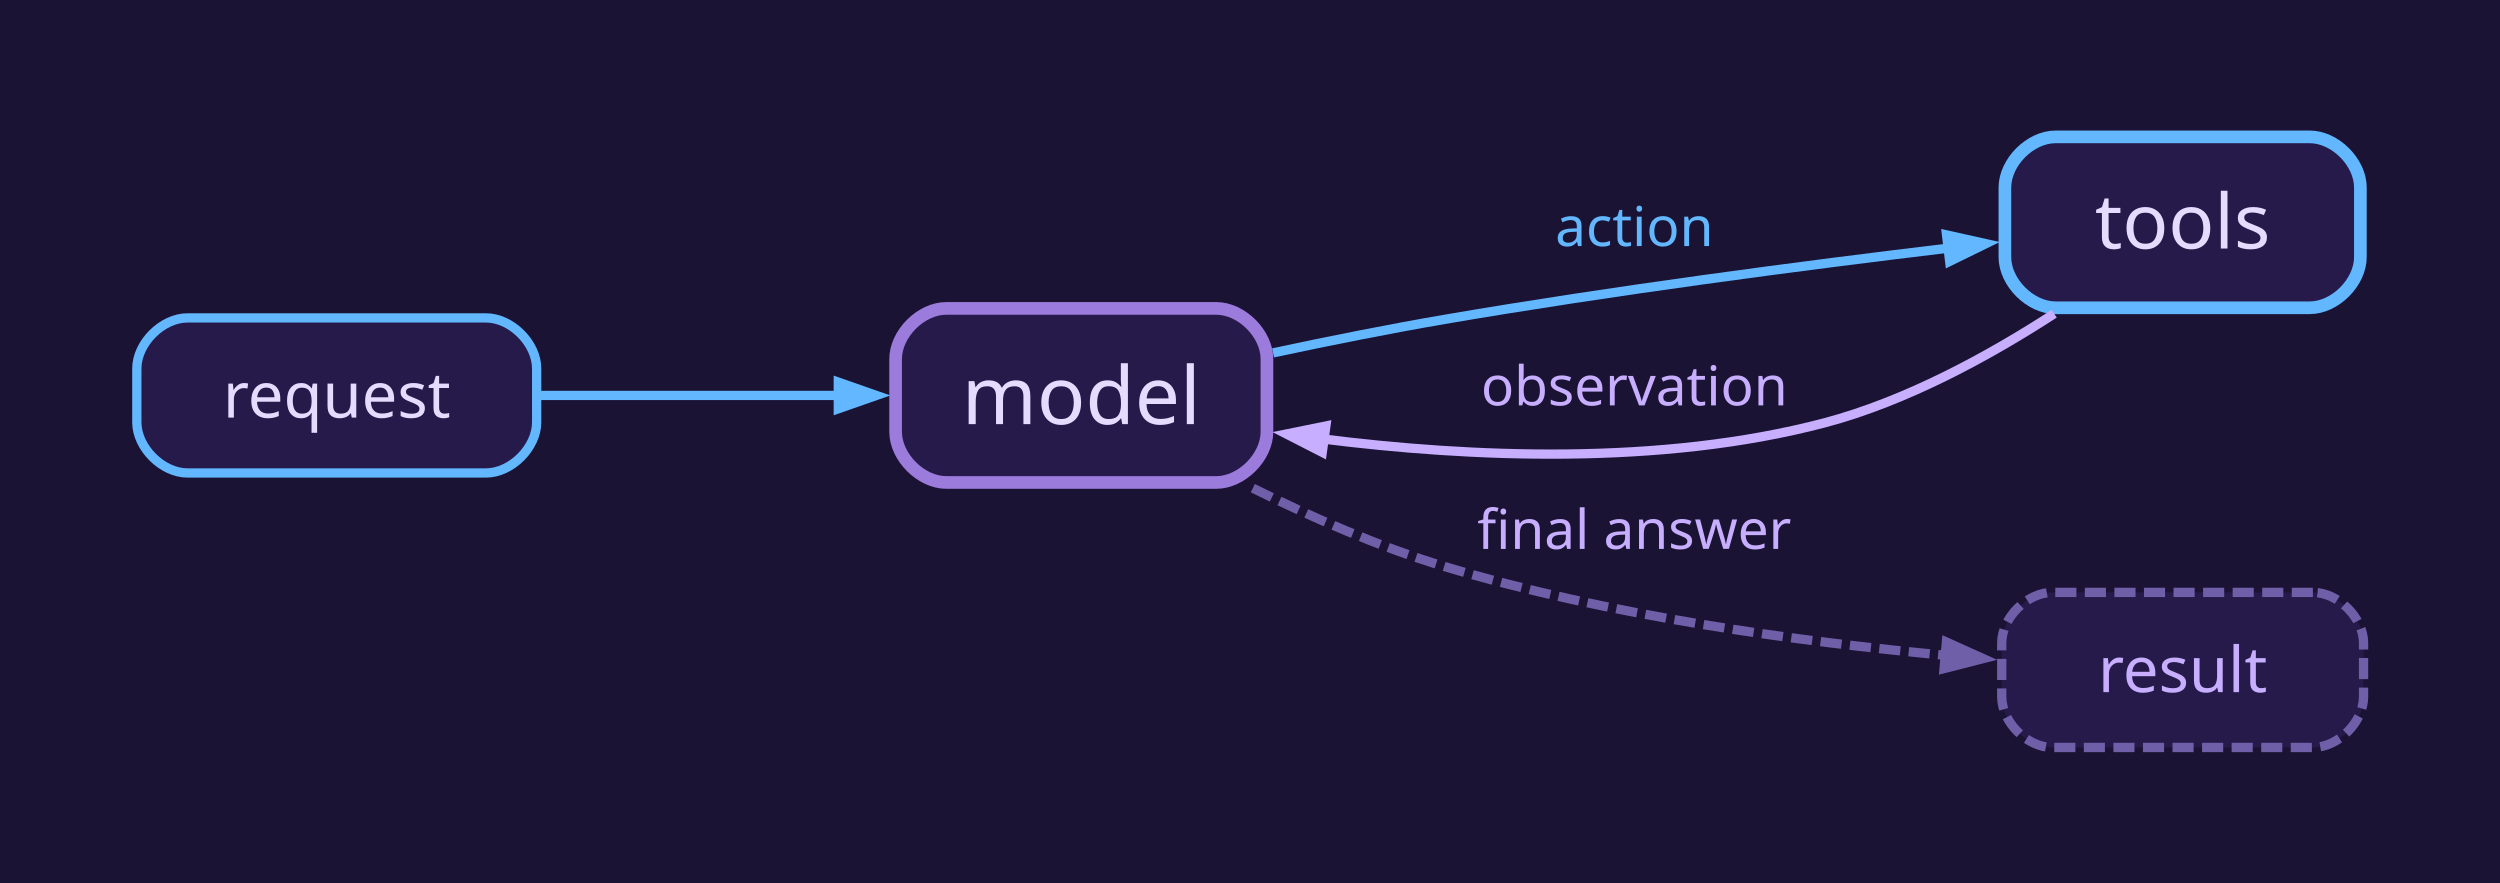
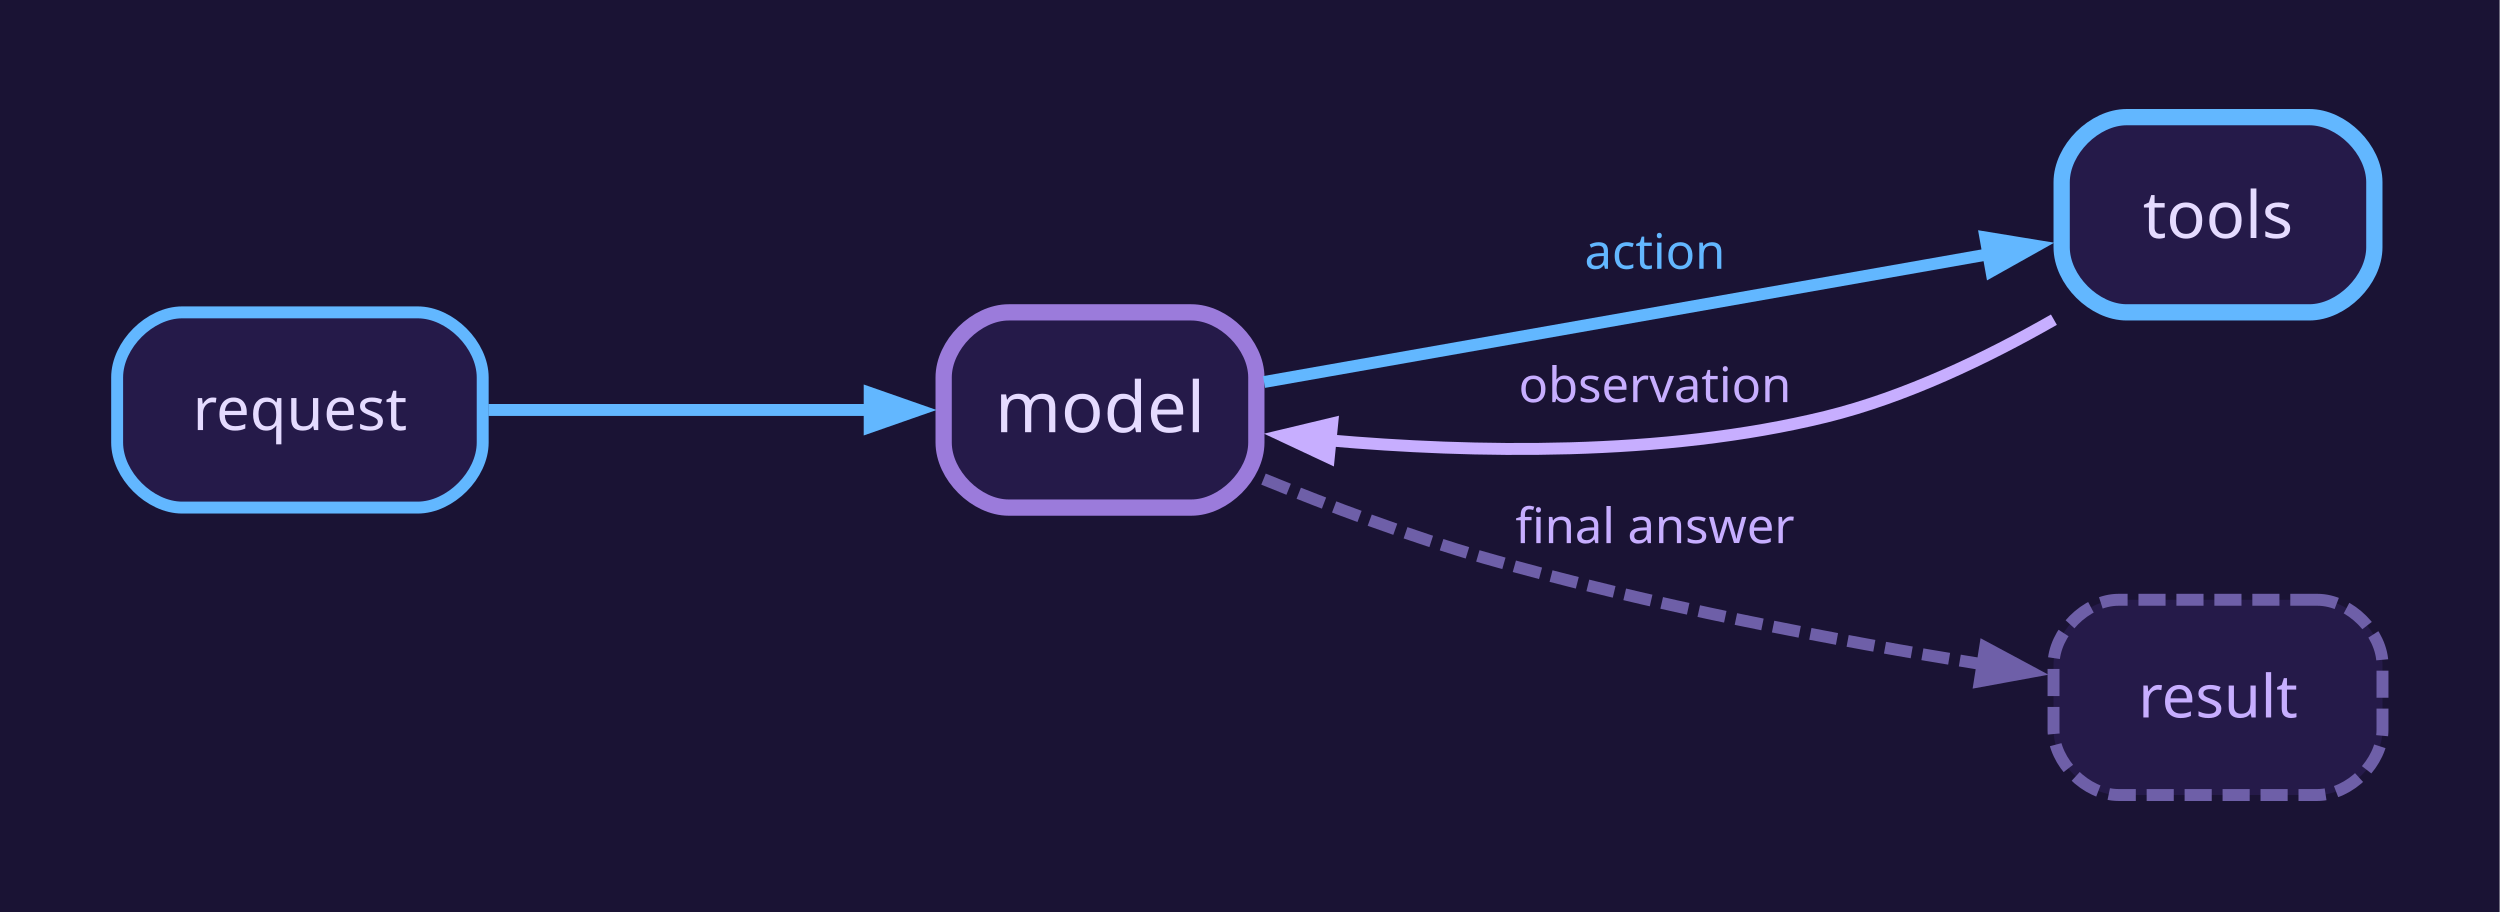
- <svg xmlns="http://www.w3.org/2000/svg" width="592pt" height="209pt" viewBox="0.00 0.00 592.00 209.00">
-   <g id="graph0" class="graph" transform="scale(1 1) rotate(0) translate(32.4 177)">
-     <polygon fill="#1a1334" stroke="none" points="-32.4,32.4 -32.4,-177 559.69,-177 559.69,32.4 -32.4,32.4" />
+ <svg xmlns="http://www.w3.org/2000/svg" width="461pt" height="168pt" viewBox="0.00 0.00 461.00 168.00">
+   <g id="graph0" class="graph" transform="scale(1 1) rotate(0) translate(21.6 146.6)">
+     <polygon fill="#1a1334" stroke="none" points="-21.6,21.6 -21.6,-146.6 439.33,-146.6 439.33,21.6 -21.6,21.6" />
    <g id="node1" class="node">
-       <path fill="#251a49" stroke="#62b7ff" stroke-width="2.2" d="M82.68,-101.72C82.68,-101.72 12,-101.72 12,-101.72 6,-101.72 0,-95.72 0,-89.72 0,-89.72 0,-77 0,-77 0,-71 6,-65 12,-65 12,-65 82.68,-65 82.68,-65 88.68,-65 94.68,-71 94.68,-77 94.68,-77 94.68,-89.72 94.68,-89.72 94.68,-95.72 88.68,-101.72 82.68,-101.72" />
-       <text xml:space="preserve" text-anchor="middle" x="47.34" y="-78.11" font-family="Menlo" font-size="15.00" fill="#e5dbff">request</text>
+       <path fill="#251a49" stroke="#62b7ff" stroke-width="2.2" d="M55.41,-89C55.41,-89 12,-89 12,-89 6,-89 0,-83 0,-77 0,-77 0,-65 0,-65 0,-59 6,-53 12,-53 12,-53 55.41,-53 55.41,-53 61.41,-53 67.41,-59 67.41,-65 67.41,-65 67.41,-77 67.41,-77 67.41,-83 61.41,-89 55.41,-89" />
+       <text xml:space="preserve" text-anchor="middle" x="33.7" y="-67.3" font-family="Menlo" font-size="11.00" fill="#e5dbff">request</text>
    </g>
    <g id="node2" class="node">
-       <path fill="#251a49" stroke="#9b7bdb" stroke-width="3" d="M255.61,-103.97C255.61,-103.97 191.68,-103.97 191.68,-103.97 185.68,-103.97 179.68,-97.97 179.68,-91.97 179.68,-91.97 179.68,-74.75 179.68,-74.75 179.68,-68.75 185.68,-62.75 191.68,-62.75 191.68,-62.75 255.61,-62.75 255.61,-62.75 261.61,-62.75 267.61,-68.75 267.61,-74.75 267.61,-74.75 267.61,-91.97 267.61,-91.97 267.61,-97.97 261.61,-103.97 255.61,-103.97" />
-       <text xml:space="preserve" text-anchor="middle" x="223.65" y="-76.56" font-family="Menlo" font-size="19.00" fill="#e5dbff">model</text>
+       <path fill="#251a49" stroke="#9b7bdb" stroke-width="3" d="M198.07,-89C198.07,-89 164.41,-89 164.41,-89 158.41,-89 152.41,-83 152.41,-77 152.41,-77 152.41,-65 152.41,-65 152.41,-59 158.41,-53 164.41,-53 164.41,-53 198.07,-53 198.07,-53 204.07,-53 210.07,-59 210.07,-65 210.07,-65 210.07,-77 210.07,-77 210.07,-83 204.07,-89 198.07,-89" />
+       <text xml:space="preserve" text-anchor="middle" x="181.24" y="-66.9" font-family="Menlo" font-size="13.00" fill="#e5dbff">model</text>
    </g>
    <g id="edge1" class="edge">
-       <path fill="none" stroke="#62b7ff" stroke-width="2.2" d="M95.51,-83.36C117.29,-83.36 143.32,-83.36 166.14,-83.36" />
-       <polygon fill="#62b7ff" stroke="#62b7ff" stroke-width="2.2" points="166.11,-86.51 175.11,-83.36 166.11,-80.21 166.11,-86.51" />
+       <path fill="none" stroke="#62b7ff" stroke-width="2.2" d="M68.46,-71C89.47,-71 116.65,-71 138.95,-71" />
+       <polygon fill="#62b7ff" stroke="#62b7ff" stroke-width="2.2" points="138.77,-74.15 147.77,-71 138.77,-67.85 138.77,-74.15" />
    </g>
    <g id="node3" class="node">
-       <path fill="#251a49" stroke="#62b7ff" stroke-width="3" d="M514.54,-144.59C514.54,-144.59 454.36,-144.59 454.36,-144.59 448.36,-144.59 442.36,-138.59 442.36,-132.59 442.36,-132.59 442.36,-116.12 442.36,-116.12 442.36,-110.12 448.36,-104.12 454.36,-104.12 454.36,-104.12 514.54,-104.12 514.54,-104.12 520.54,-104.12 526.54,-110.12 526.54,-116.12 526.54,-116.12 526.54,-132.59 526.54,-132.59 526.54,-138.59 520.54,-144.59 514.54,-144.59" />
-       <text xml:space="preserve" text-anchor="middle" x="484.45" y="-118.14" font-family="Menlo" font-size="18.00" fill="#e5dbff">tools</text>
+       <path fill="#251a49" stroke="#62b7ff" stroke-width="3" d="M404.23,-125C404.23,-125 370.57,-125 370.57,-125 364.57,-125 358.57,-119 358.57,-113 358.57,-113 358.57,-101 358.57,-101 358.57,-95 364.57,-89 370.57,-89 370.57,-89 404.23,-89 404.23,-89 410.23,-89 416.23,-95 416.23,-101 416.23,-101 416.23,-113 416.23,-113 416.23,-119 410.23,-125 404.23,-125" />
+       <text xml:space="preserve" text-anchor="middle" x="387.4" y="-102.72" font-family="Menlo" font-size="12.00" fill="#e5dbff">tools</text>
    </g>
    <g id="edge2" class="edge">
-       <path fill="none" stroke="#62b7ff" stroke-width="2.2" d="M269.06,-93.44C282.09,-96.22 296.38,-99.09 309.61,-101.36 349.43,-108.2 394.68,-114.13 429.03,-118.25" />
-       <polygon fill="#62b7ff" stroke="#62b7ff" stroke-width="2.2" points="428.54,-121.37 437.85,-119.3 429.28,-115.11 428.54,-121.37" />
-       <text xml:space="preserve" text-anchor="middle" x="354.61" y="-118.73" font-family="Menlo" font-size="13.00" fill="#62b7ff">action</text>
+       <path fill="none" stroke="#62b7ff" stroke-width="2.2" d="M211.49,-76.16C246.59,-82.35 305.65,-92.76 345.31,-99.76" />
+       <polygon fill="#62b7ff" stroke="#62b7ff" stroke-width="2.2" points="344.51,-102.81 353.92,-101.27 345.61,-96.61 344.51,-102.81" />
+       <text xml:space="preserve" text-anchor="middle" x="283.57" y="-97.03" font-family="Menlo" font-size="9.00" fill="#62b7ff">action</text>
    </g>
    <g id="node4" class="node">
-       <path fill="#251a49" stroke="#6e5fa8" stroke-width="2.2" stroke-dasharray="5,2" d="M515.29,-36.72C515.29,-36.72 453.61,-36.72 453.61,-36.72 447.61,-36.72 441.61,-30.72 441.61,-24.72 441.61,-24.72 441.61,-12 441.61,-12 441.61,-6 447.61,0 453.61,0 453.61,0 515.29,0 515.29,0 521.29,0 527.29,-6 527.29,-12 527.29,-12 527.29,-24.72 527.29,-24.72 527.29,-30.72 521.29,-36.72 515.29,-36.72" />
-       <text xml:space="preserve" text-anchor="middle" x="484.45" y="-13.11" font-family="Menlo" font-size="15.00" fill="#c7aeff">result</text>
+       <path fill="#251a49" stroke="#6e5fa8" stroke-width="2.2" stroke-dasharray="5,2" d="M405.73,-36C405.73,-36 369.07,-36 369.07,-36 363.07,-36 357.07,-30 357.07,-24 357.07,-24 357.07,-12 357.07,-12 357.07,-6 363.07,0 369.07,0 369.07,0 405.73,0 405.73,0 411.73,0 417.73,-6 417.73,-12 417.73,-12 417.73,-24 417.73,-24 417.73,-30 411.73,-36 405.73,-36" />
+       <text xml:space="preserve" text-anchor="middle" x="387.4" y="-14.3" font-family="Menlo" font-size="11.00" fill="#c7aeff">result</text>
    </g>
    <g id="edge4" class="edge">
-       <path fill="none" stroke="#6e5fa8" stroke-width="2.2" stroke-dasharray="5,2" d="M264.27,-61.4C278.23,-54.49 294.28,-47.48 309.61,-42.86 348.34,-31.2 393.63,-25.05 428.27,-21.82" />
-       <polygon fill="#6e5fa8" stroke="#6e5fa8" stroke-width="2.2" points="428.51,-24.96 437.2,-21.05 427.96,-18.69 428.51,-24.96" />
-       <text xml:space="preserve" text-anchor="middle" x="354.61" y="-47.01" font-family="Menlo" font-size="13.00" fill="#c7aeff">final answer</text>
+       <path fill="none" stroke="#6e5fa8" stroke-width="2.2" stroke-dasharray="5,2" d="M211.39,-58.25C223.76,-53.2 238.44,-47.68 252.07,-43.75 282.4,-35 317.46,-28.4 344.15,-24.07" />
+       <polygon fill="#6e5fa8" stroke="#6e5fa8" stroke-width="2.2" points="344.46,-27.21 352.86,-22.7 343.48,-20.98 344.46,-27.21" />
+       <text xml:space="preserve" text-anchor="middle" x="283.57" y="-46.45" font-family="Menlo" font-size="9.00" fill="#c7aeff">final answer</text>
    </g>
    <g id="edge3" class="edge">
-       <path fill="none" stroke="#c7aeff" stroke-width="2.2" d="M454.04,-102.72C438.66,-92.73 419.02,-81.98 399.61,-76.86 360.83,-66.64 315.55,-68.68 280.76,-73.06" />
-       <polygon fill="#c7aeff" stroke="#c7aeff" stroke-width="2.2" points="280.71,-69.89 272.23,-74.23 281.57,-76.13 280.71,-69.89" />
-       <text xml:space="preserve" text-anchor="middle" x="354.61" y="-81.01" font-family="Menlo" font-size="13.00" fill="#c7aeff">observation</text>
+       <path fill="none" stroke="#c7aeff" stroke-width="2.2" d="M357.14,-87.65C344.71,-80.54 329.72,-73.35 315.07,-69.75 285,-62.37 249.95,-63.08 223.4,-65.41" />
+       <polygon fill="#c7aeff" stroke="#c7aeff" stroke-width="2.2" points="223.43,-62.24 214.79,-66.29 224.06,-68.51 223.43,-62.24" />
+       <text xml:space="preserve" text-anchor="middle" x="283.57" y="-72.45" font-family="Menlo" font-size="9.00" fill="#c7aeff">observation</text>
    </g>
  </g>
</svg>
